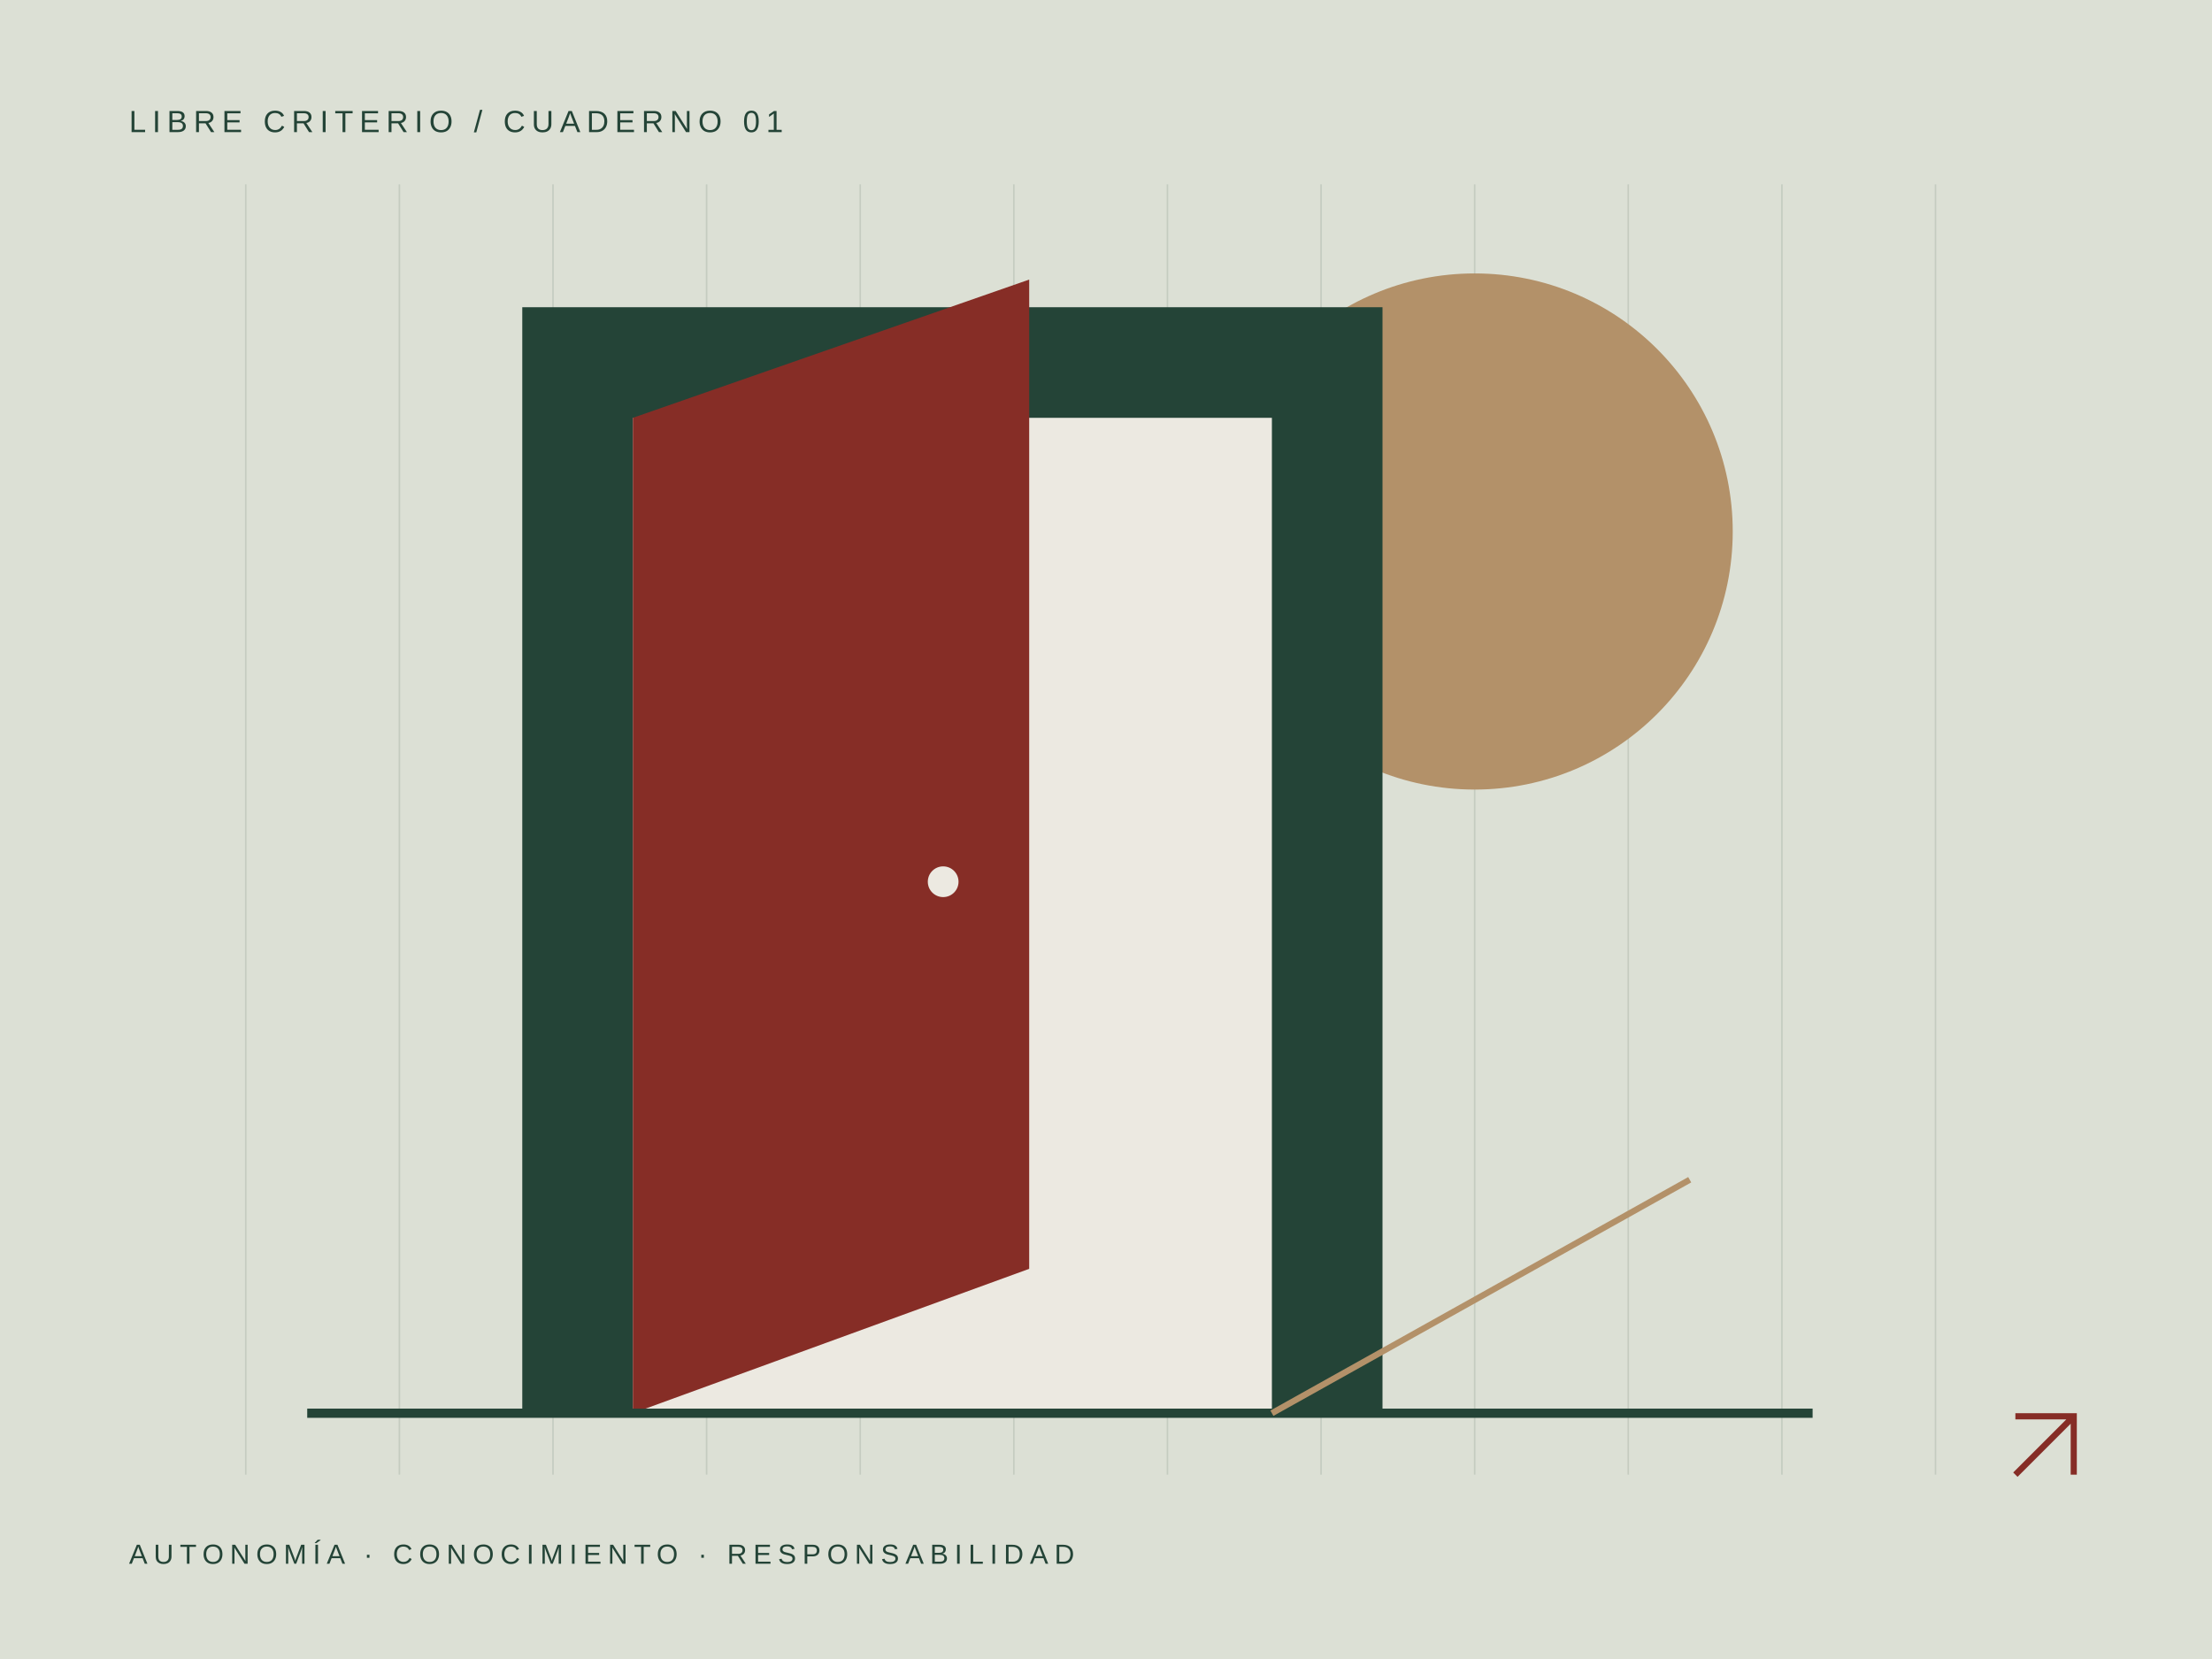
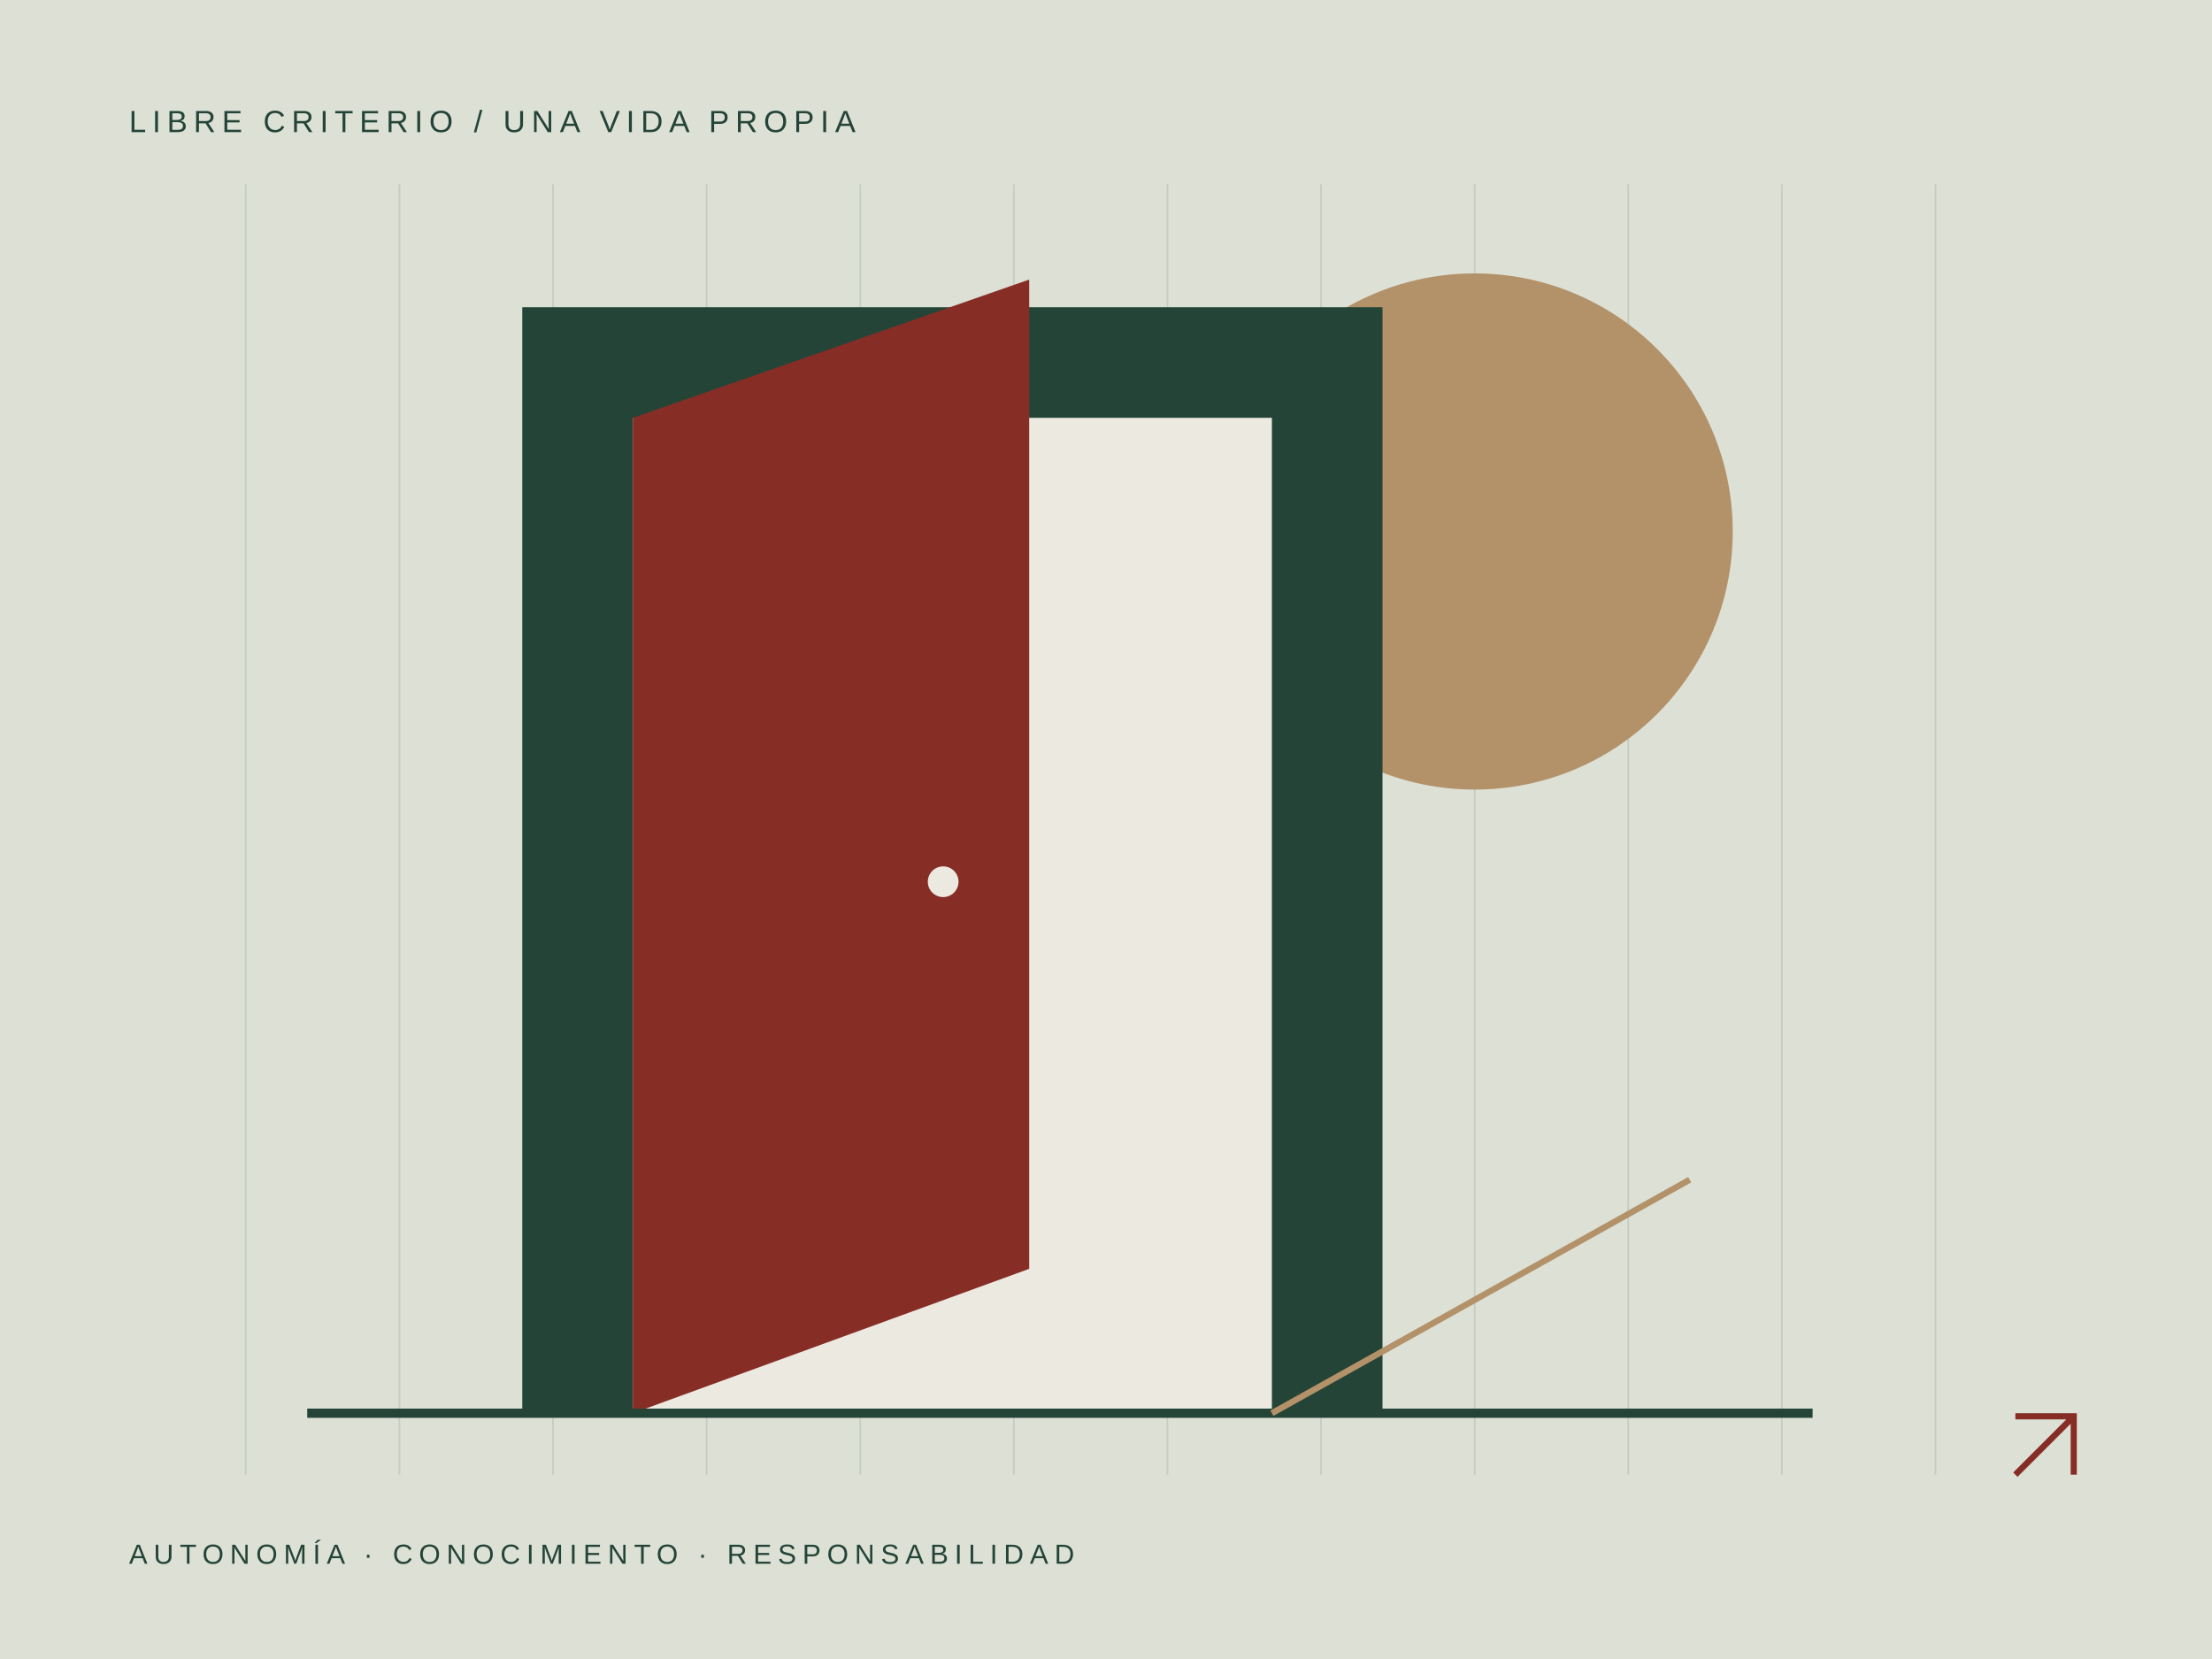
<svg xmlns="http://www.w3.org/2000/svg" viewBox="0 0 720 540" width="720" height="540" role="img" aria-label="Tu vida no es un proyecto del poder">
  <rect width="720" height="540" fill="#dce0d5" />
  <g opacity=".13">
    <line x1="80" y1="60" x2="80" y2="480" stroke="#244437" stroke-width="0.5" />
    <line x1="130" y1="60" x2="130" y2="480" stroke="#244437" stroke-width="0.5" />
    <line x1="180" y1="60" x2="180" y2="480" stroke="#244437" stroke-width="0.5" />
    <line x1="230" y1="60" x2="230" y2="480" stroke="#244437" stroke-width="0.5" />
    <line x1="280" y1="60" x2="280" y2="480" stroke="#244437" stroke-width="0.5" />
    <line x1="330" y1="60" x2="330" y2="480" stroke="#244437" stroke-width="0.5" />
    <line x1="380" y1="60" x2="380" y2="480" stroke="#244437" stroke-width="0.5" />
    <line x1="430" y1="60" x2="430" y2="480" stroke="#244437" stroke-width="0.5" />
    <line x1="480" y1="60" x2="480" y2="480" stroke="#244437" stroke-width="0.5" />
    <line x1="530" y1="60" x2="530" y2="480" stroke="#244437" stroke-width="0.5" />
    <line x1="580" y1="60" x2="580" y2="480" stroke="#244437" stroke-width="0.5" />
    <line x1="630" y1="60" x2="630" y2="480" stroke="#244437" stroke-width="0.5" />
  </g>
  <circle cx="480" cy="173" r="84" fill="#b39169" />
  <rect x="170" y="100" width="280" height="360" rx="0" fill="#244437" />
  <rect x="206" y="136" width="208" height="324" rx="0" fill="#ece9e1" />
  <path d="M206 136 335 91V413L206 460Z" fill="#862d26" />
  <circle cx="307" cy="287" r="5" fill="#ece9e1" />
  <line x1="100" y1="460" x2="590" y2="460" stroke="#244437" stroke-width="3" />
  <line x1="414" y1="460" x2="550" y2="384" stroke="#b39169" stroke-width="2" />
-   <text x="42" y="43" fill="#244437" font-family="Arial" font-size="10" letter-spacing="2">LIBRE CRITERIO / CUADERNO 01</text>
+   <text x="42" y="43" fill="#244437" font-family="Arial" font-size="10" letter-spacing="2">LIBRE CRITERIO / UNA VIDA PROPIA</text>
  <text x="42" y="509" fill="#244437" font-family="Arial" font-size="9" letter-spacing="2">AUTONOMÍA · CONOCIMIENTO · RESPONSABILIDAD</text>
  <path d="m656 480 19-19m-19 0h19v19" fill="none" stroke="#862d26" stroke-width="2" />
</svg>
